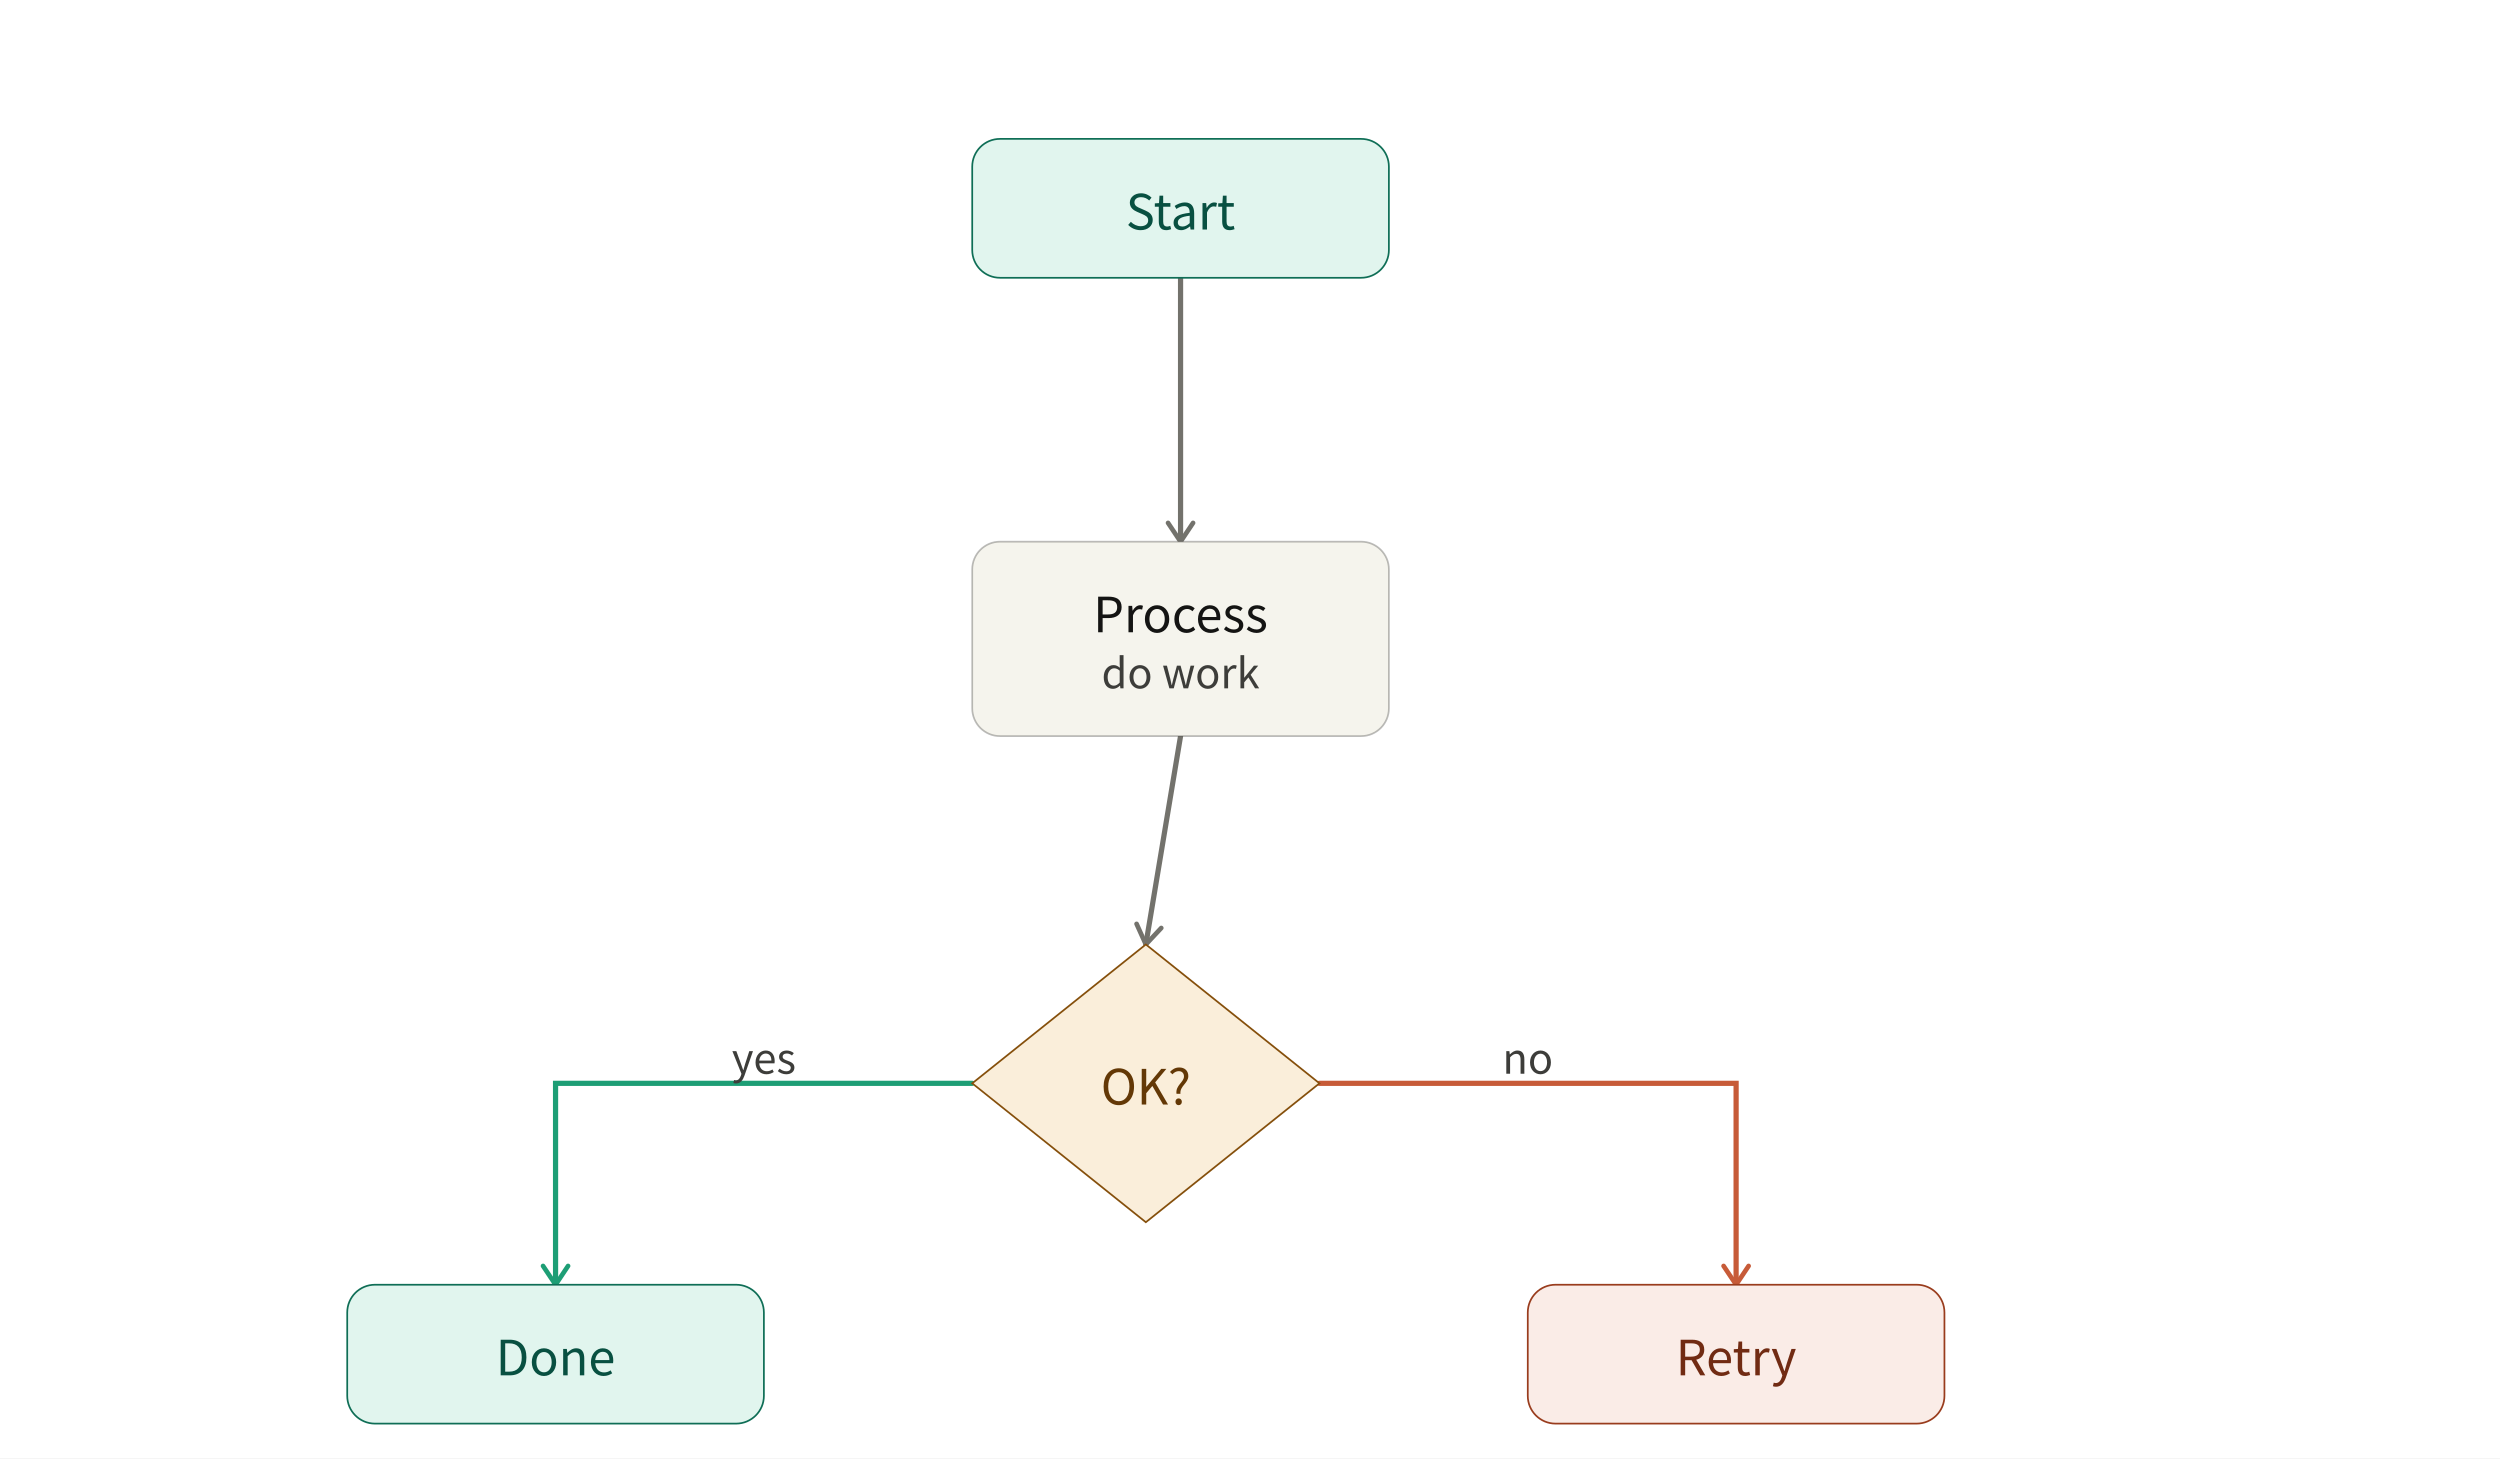
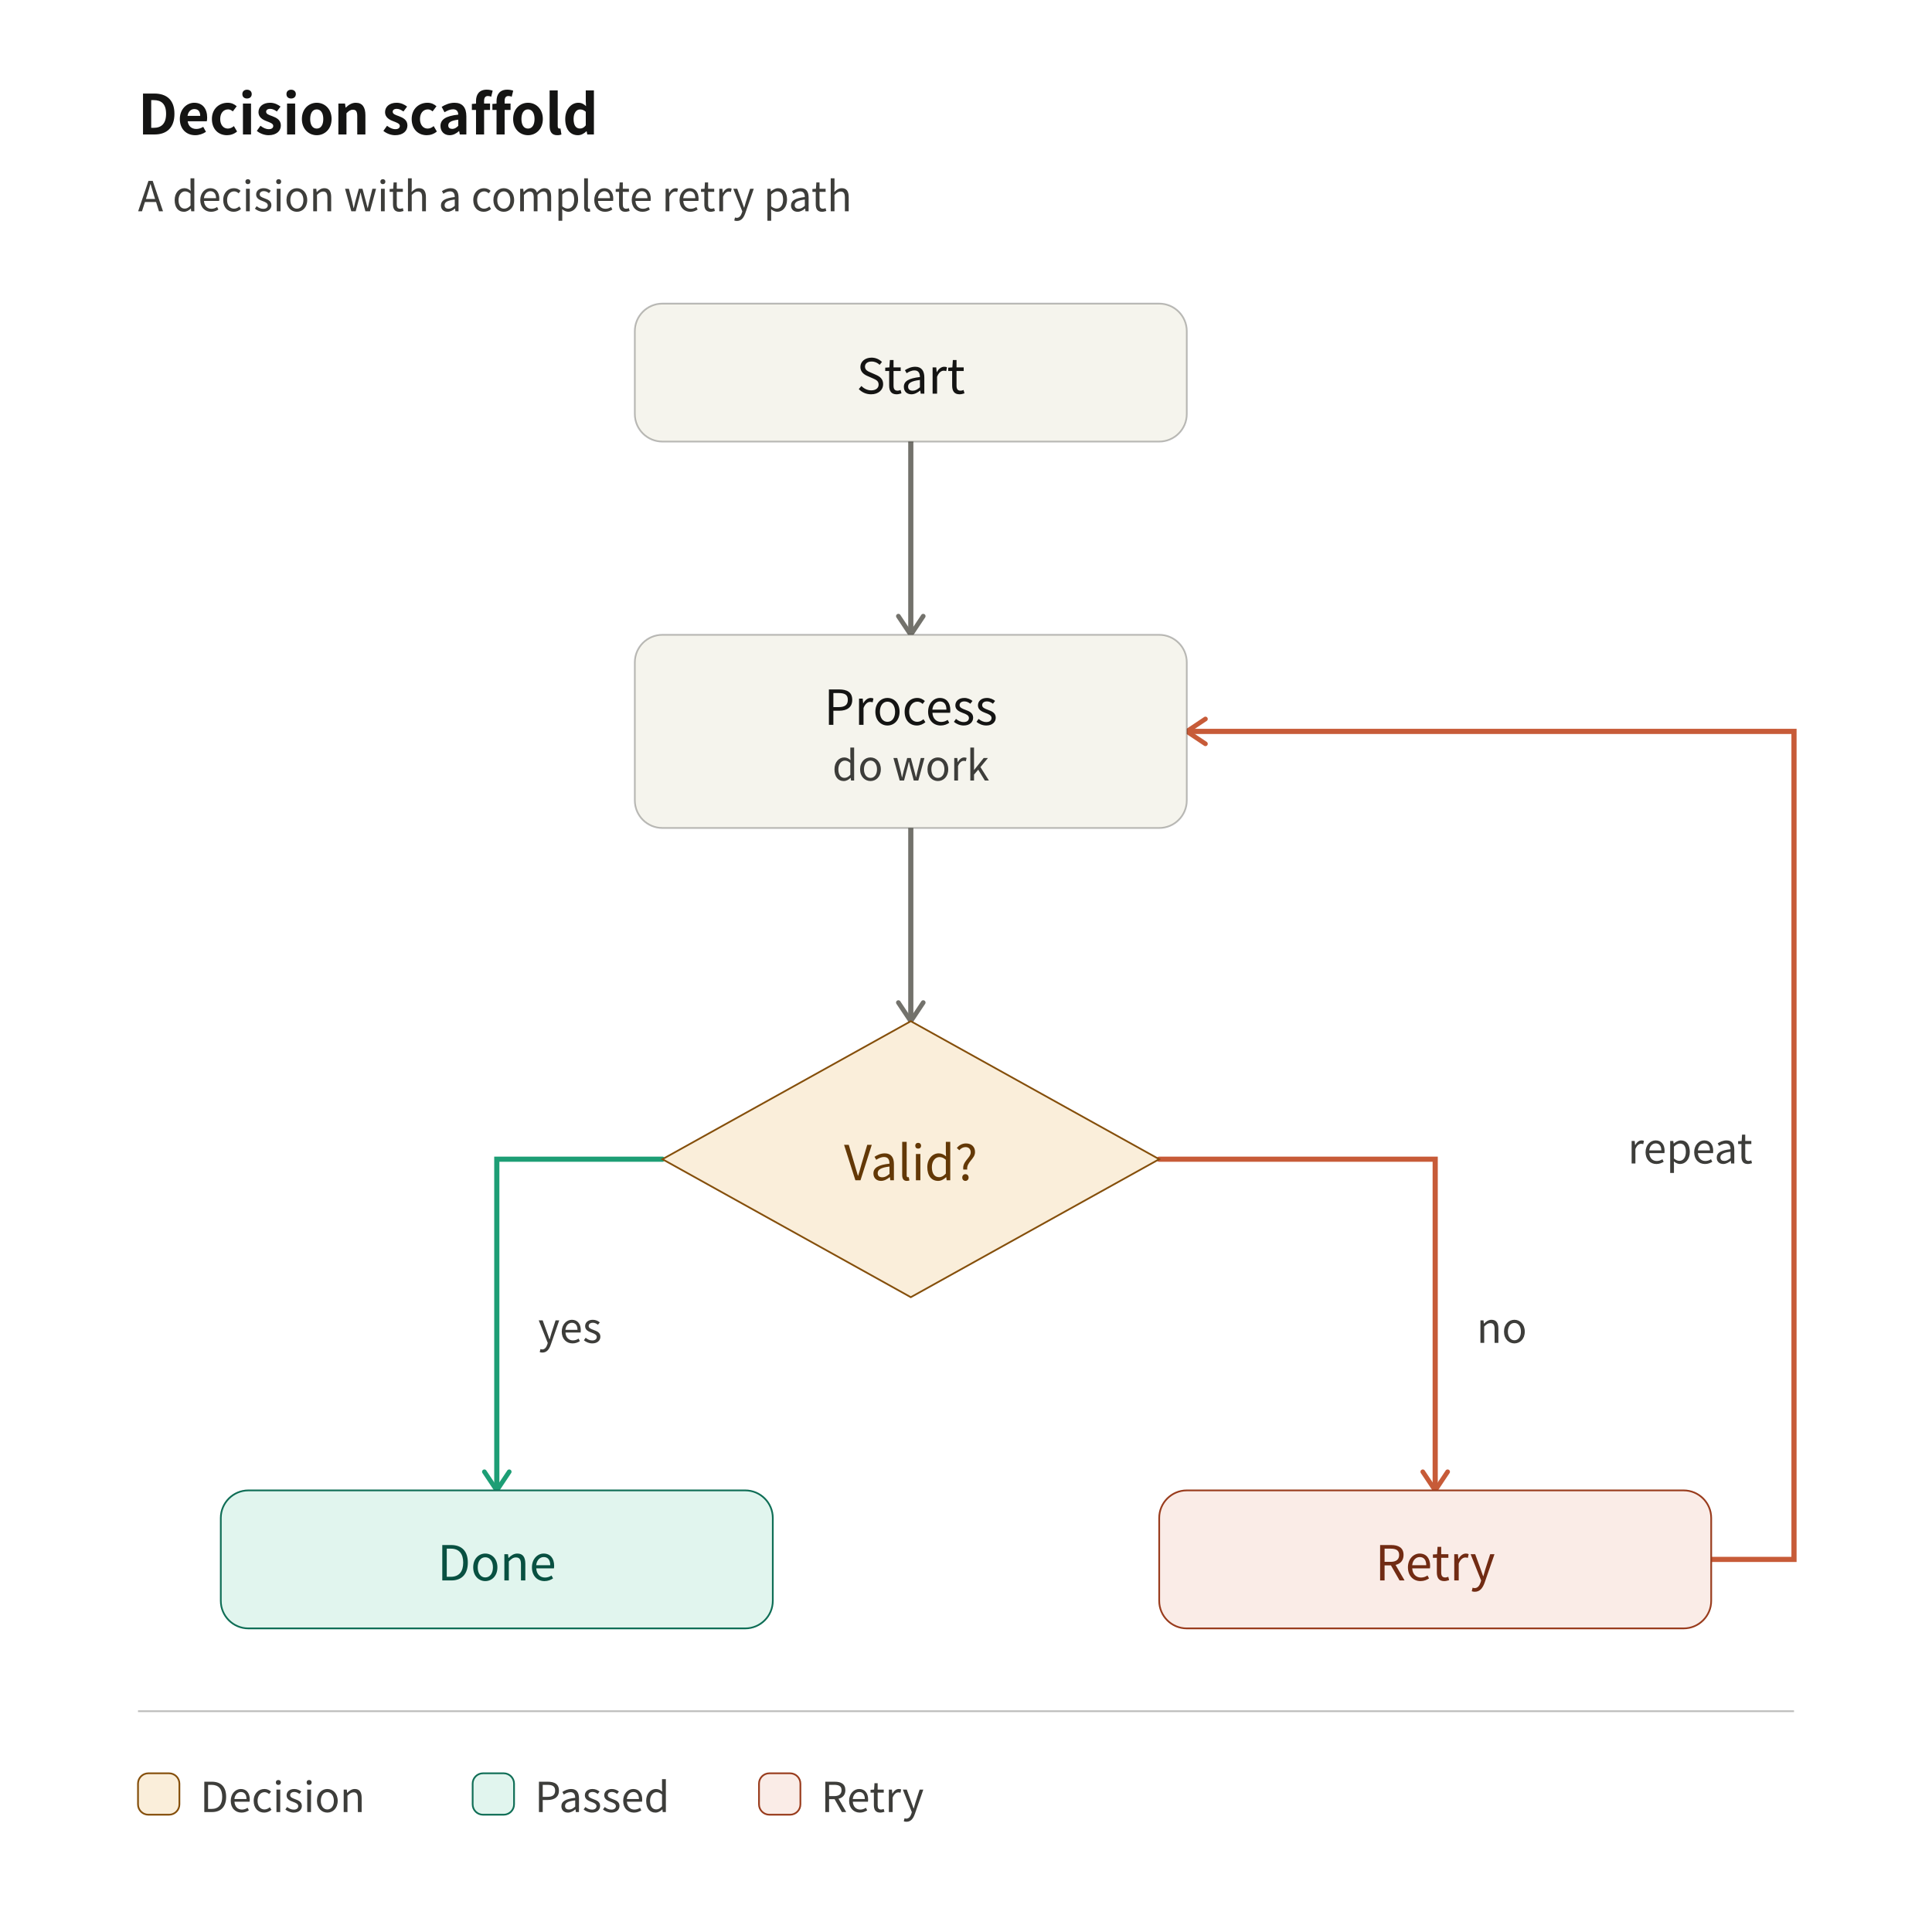
- <svg xmlns="http://www.w3.org/2000/svg" viewBox="0 0 720 420" width="720" height="420" role="img">
+ <svg xmlns="http://www.w3.org/2000/svg" viewBox="0 0 560 560" width="560" height="560" role="img">
  <style>text { font-family: 'Anthropic Sans', -apple-system, BlinkMacSystemFont, 'Segoe UI', 'PingFang SC', 'Microsoft YaHei', 'Hiragino Sans GB', 'Noto Sans CJK SC', sans-serif; }</style>
  <defs>
    <marker id="arrow" viewBox="0 0 10 10" refX="8" refY="5" markerWidth="6" markerHeight="6" orient="auto-start-reverse">
      <path d="M2 1L8 5L2 9" fill="none" stroke="context-stroke" stroke-width="1.5" stroke-linecap="round" stroke-linejoin="round" />
    </marker>
  </defs>
-   <rect width="720" height="420" fill="#FFFFFF" />
-   <line x1="340" y1="80" x2="340" y2="156" stroke="#73726C" stroke-width="1.5" stroke-linecap="round" marker-end="url(#arrow)" />
-   <line x1="340" y1="212" x2="330" y2="272" stroke="#73726C" stroke-width="1.5" stroke-linecap="round" marker-end="url(#arrow)" />
-   <path d="M280 312 L160 312 L160 370" fill="none" stroke="#1D9E75" stroke-width="1.5" stroke-linecap="round" marker-end="url(#arrow)" />
-   <path d="M380 312 L500 312 L500 370" fill="none" stroke="#C75B38" stroke-width="1.5" stroke-linecap="round" marker-end="url(#arrow)" />
-   <rect x="280" y="40" width="120" height="40" rx="8" fill="#E1F5EE" stroke="#0F6E56" stroke-width="0.5" />
-   <rect x="280" y="156" width="120" height="56" rx="8" fill="#F5F4ED" stroke="rgba(31,30,29,0.3)" stroke-width="0.5" />
-   <polygon points="330,272 380,312 330,352 280,312" fill="#FAEEDA" stroke="#854F0B" stroke-width="0.5" />
-   <rect x="100" y="370" width="120" height="40" rx="8" fill="#E1F5EE" stroke="#0F6E56" stroke-width="0.5" />
-   <rect x="440" y="370" width="120" height="40" rx="8" fill="#FAECE7" stroke="#993C1D" stroke-width="0.5" />
-   <text data-role="node-text" x="340" y="60" text-anchor="middle" dominant-baseline="central" font-size="14" font-weight="500" fill="#085041">Start</text>
-   <text data-role="node-text" x="340" y="176" text-anchor="middle" dominant-baseline="central" font-size="14" font-weight="500" fill="#141413">Process</text>
-   <text data-role="node-text" x="340" y="193" text-anchor="middle" dominant-baseline="central" font-size="12" fill="#3D3D3A">do work</text>
-   <text data-role="node-text" x="330" y="312" text-anchor="middle" dominant-baseline="central" font-size="14" font-weight="500" fill="#633806">OK?</text>
-   <text data-role="node-text" x="160" y="390" text-anchor="middle" dominant-baseline="central" font-size="14" font-weight="500" fill="#085041">Done</text>
-   <text data-role="node-text" x="500" y="390" text-anchor="middle" dominant-baseline="central" font-size="14" font-weight="500" fill="#712B13">Retry</text>
-   <text data-role="arrow-label" x="220" y="304" text-anchor="middle" dominant-baseline="central" font-size="12" fill="#3D3D3A">yes</text>
-   <text data-role="arrow-label" x="440" y="304" text-anchor="middle" dominant-baseline="central" font-size="12" fill="#3D3D3A">no</text>
+   <rect width="560" height="560" fill="#FFFFFF" />
+   <line x1="264" y1="128" x2="264" y2="184" stroke="#73726C" stroke-width="1.5" stroke-linecap="round" marker-end="url(#arrow)" />
+   <line x1="264" y1="240" x2="264" y2="296" stroke="#73726C" stroke-width="1.5" stroke-linecap="round" marker-end="url(#arrow)" />
+   <path d="M192 336 L144 336 L144 432" fill="none" stroke="#1D9E75" stroke-width="1.5" stroke-linecap="round" marker-end="url(#arrow)" />
+   <path d="M336 336 L416 336 L416 432" fill="none" stroke="#C75B38" stroke-width="1.5" stroke-linecap="round" marker-end="url(#arrow)" />
+   <path d="M496 452 L520 452 L520 212 L344 212" fill="none" stroke="#C75B38" stroke-width="1.5" stroke-linecap="round" marker-end="url(#arrow)" />
+   <rect x="184" y="88" width="160" height="40" rx="8" fill="#F5F4ED" stroke="rgba(31,30,29,0.3)" stroke-width="0.5" />
+   <rect x="184" y="184" width="160" height="56" rx="8" fill="#F5F4ED" stroke="rgba(31,30,29,0.3)" stroke-width="0.5" />
+   <polygon points="264,296 336,336 264,376 192,336" fill="#FAEEDA" stroke="#854F0B" stroke-width="0.5" />
+   <rect x="64" y="432" width="160" height="40" rx="8" fill="#E1F5EE" stroke="#0F6E56" stroke-width="0.5" />
+   <rect x="336" y="432" width="160" height="40" rx="8" fill="#FAECE7" stroke="#993C1D" stroke-width="0.5" />
+   <text data-role="node-text" x="264" y="108" text-anchor="middle" dominant-baseline="central" font-size="14" font-weight="500" fill="#141413">Start</text>
+   <text data-role="node-text" x="264" y="204" text-anchor="middle" dominant-baseline="central" font-size="14" font-weight="500" fill="#141413">Process</text>
+   <text data-role="node-text" x="264" y="221" text-anchor="middle" dominant-baseline="central" font-size="12" fill="#3D3D3A">do work</text>
+   <text data-role="node-text" x="264" y="336" text-anchor="middle" dominant-baseline="central" font-size="14" font-weight="500" fill="#633806">Valid?</text>
+   <text data-role="node-text" x="144" y="452" text-anchor="middle" dominant-baseline="central" font-size="14" font-weight="500" fill="#085041">Done</text>
+   <text data-role="node-text" x="416" y="452" text-anchor="middle" dominant-baseline="central" font-size="14" font-weight="500" fill="#712B13">Retry</text>
+   <text data-role="diagram-title" x="40" y="32" text-anchor="start" dominant-baseline="central" font-size="16" font-weight="600" fill="#141413">Decision scaffold</text>
+   <text data-role="caption" x="40" y="56" text-anchor="start" dominant-baseline="central" font-size="12" font-weight="400" fill="#3D3D3A">A decision with a complete retry path</text>
+   <text data-role="arrow-label" x="156" y="384" text-anchor="start" dominant-baseline="central" font-size="12" fill="#3D3D3A">yes</text>
+   <text data-role="arrow-label" x="428" y="384" text-anchor="start" dominant-baseline="central" font-size="12" fill="#3D3D3A">no</text>
+   <text data-role="arrow-label" x="508" y="332" text-anchor="end" dominant-baseline="central" font-size="12" fill="#3D3D3A">repeat</text>
+   <line x1="40" y1="496" x2="520" y2="496" stroke="rgba(31,30,29,0.3)" stroke-width="0.5" />
+   <rect x="40" y="514" width="12" height="12" rx="3" fill="#FAEEDA" stroke="#854F0B" stroke-width="0.5" />
+   <text data-role="legend-label" x="58" y="520" text-anchor="start" dominant-baseline="central" font-size="12" font-weight="400" fill="#3D3D3A">Decision</text>
+   <rect x="137" y="514" width="12" height="12" rx="3" fill="#E1F5EE" stroke="#0F6E56" stroke-width="0.5" />
+   <text data-role="legend-label" x="155" y="520" text-anchor="start" dominant-baseline="central" font-size="12" font-weight="400" fill="#3D3D3A">Passed</text>
+   <rect x="220" y="514" width="12" height="12" rx="3" fill="#FAECE7" stroke="#993C1D" stroke-width="0.5" />
+   <text data-role="legend-label" x="238" y="520" text-anchor="start" dominant-baseline="central" font-size="12" font-weight="400" fill="#3D3D3A">Retry</text>
</svg>
